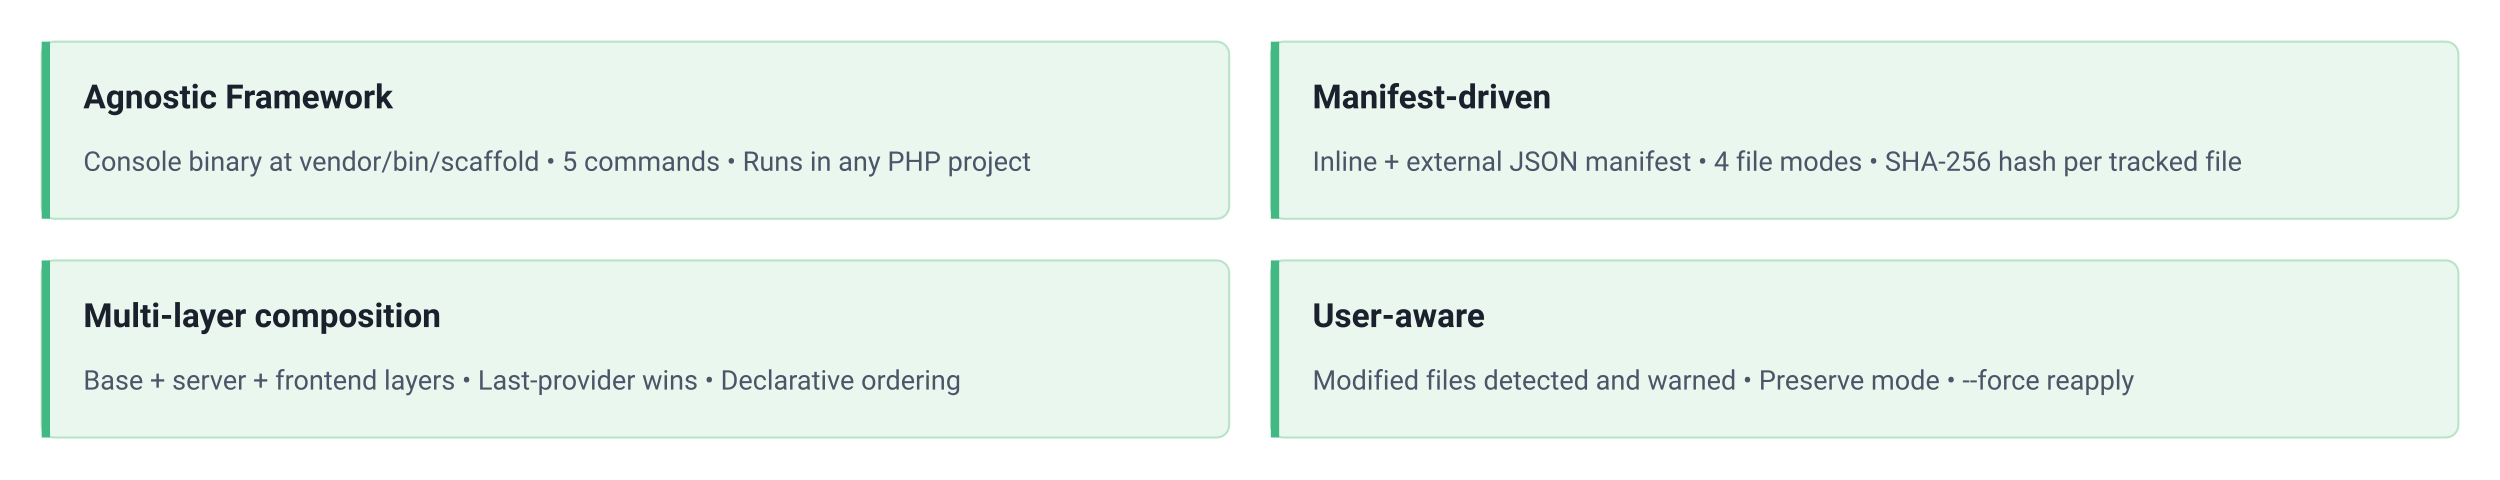
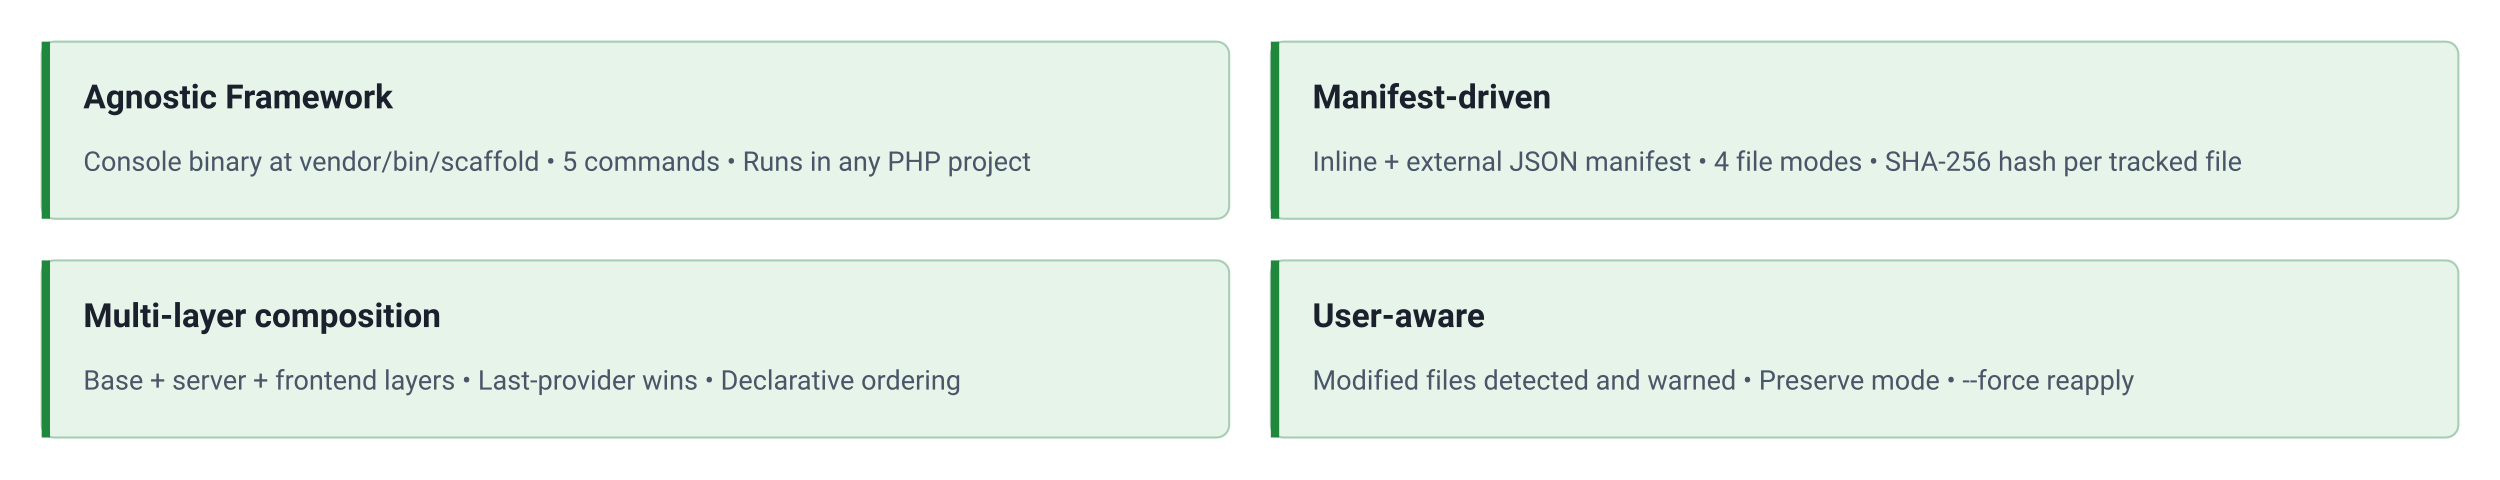
<svg xmlns="http://www.w3.org/2000/svg" viewBox="0 0 1200 230" width="100%" height="230">
  <style>
        text { font-family: -apple-system, BlinkMacSystemFont, "Segoe UI", Roboto, Helvetica, Arial, sans-serif; }
-         .box-bg { fill: #e9f7ef; stroke: #b7e4c7; stroke-width: 1; }
+         .box-bg { fill: #e6f4ea; stroke: #a7cdb3; stroke-width: 1; }
        .title { font-weight: 700; font-size: 16px; fill: #1a202c; }
        .content { font-size: 13px; fill: #4a5568; }
    </style>
  <g>
    <rect class="box-bg" x="20" y="20" width="570" height="85" rx="6" />
-     <rect x="20" y="20" width="4" height="85" fill="#42b883" />
+     <rect x="20" y="20" width="4" height="85" fill="#1f883d" />
    <text class="title" x="40" y="52">Agnostic Framework</text>
    <text class="content" x="40" y="82">Console binary at vendor/bin/scaffold • 5 commands • Runs in any PHP project</text>
  </g>
  <g>
    <rect class="box-bg" x="610" y="20" width="570" height="85" rx="6" />
-     <rect x="610" y="20" width="4" height="85" fill="#42b883" />
+     <rect x="610" y="20" width="4" height="85" fill="#1f883d" />
    <text class="title" x="630" y="52">Manifest-driven</text>
    <text class="content" x="630" y="82">Inline + external JSON manifest • 4 file modes • SHA-256 hash per tracked file</text>
  </g>
  <g>
    <rect class="box-bg" x="20" y="125" width="570" height="85" rx="6" />
-     <rect x="20" y="125" width="4" height="85" fill="#42b883" />
+     <rect x="20" y="125" width="4" height="85" fill="#1f883d" />
    <text class="title" x="40" y="157">Multi-layer composition</text>
    <text class="content" x="40" y="187">Base + server + frontend layers • Last-provider wins • Declarative ordering</text>
  </g>
  <g>
    <rect class="box-bg" x="610" y="125" width="570" height="85" rx="6" />
-     <rect x="610" y="125" width="4" height="85" fill="#42b883" />
+     <rect x="610" y="125" width="4" height="85" fill="#1f883d" />
    <text class="title" x="630" y="157">User-aware</text>
    <text class="content" x="630" y="187">Modified files detected and warned • Preserve mode • --force reapply</text>
  </g>
</svg>
